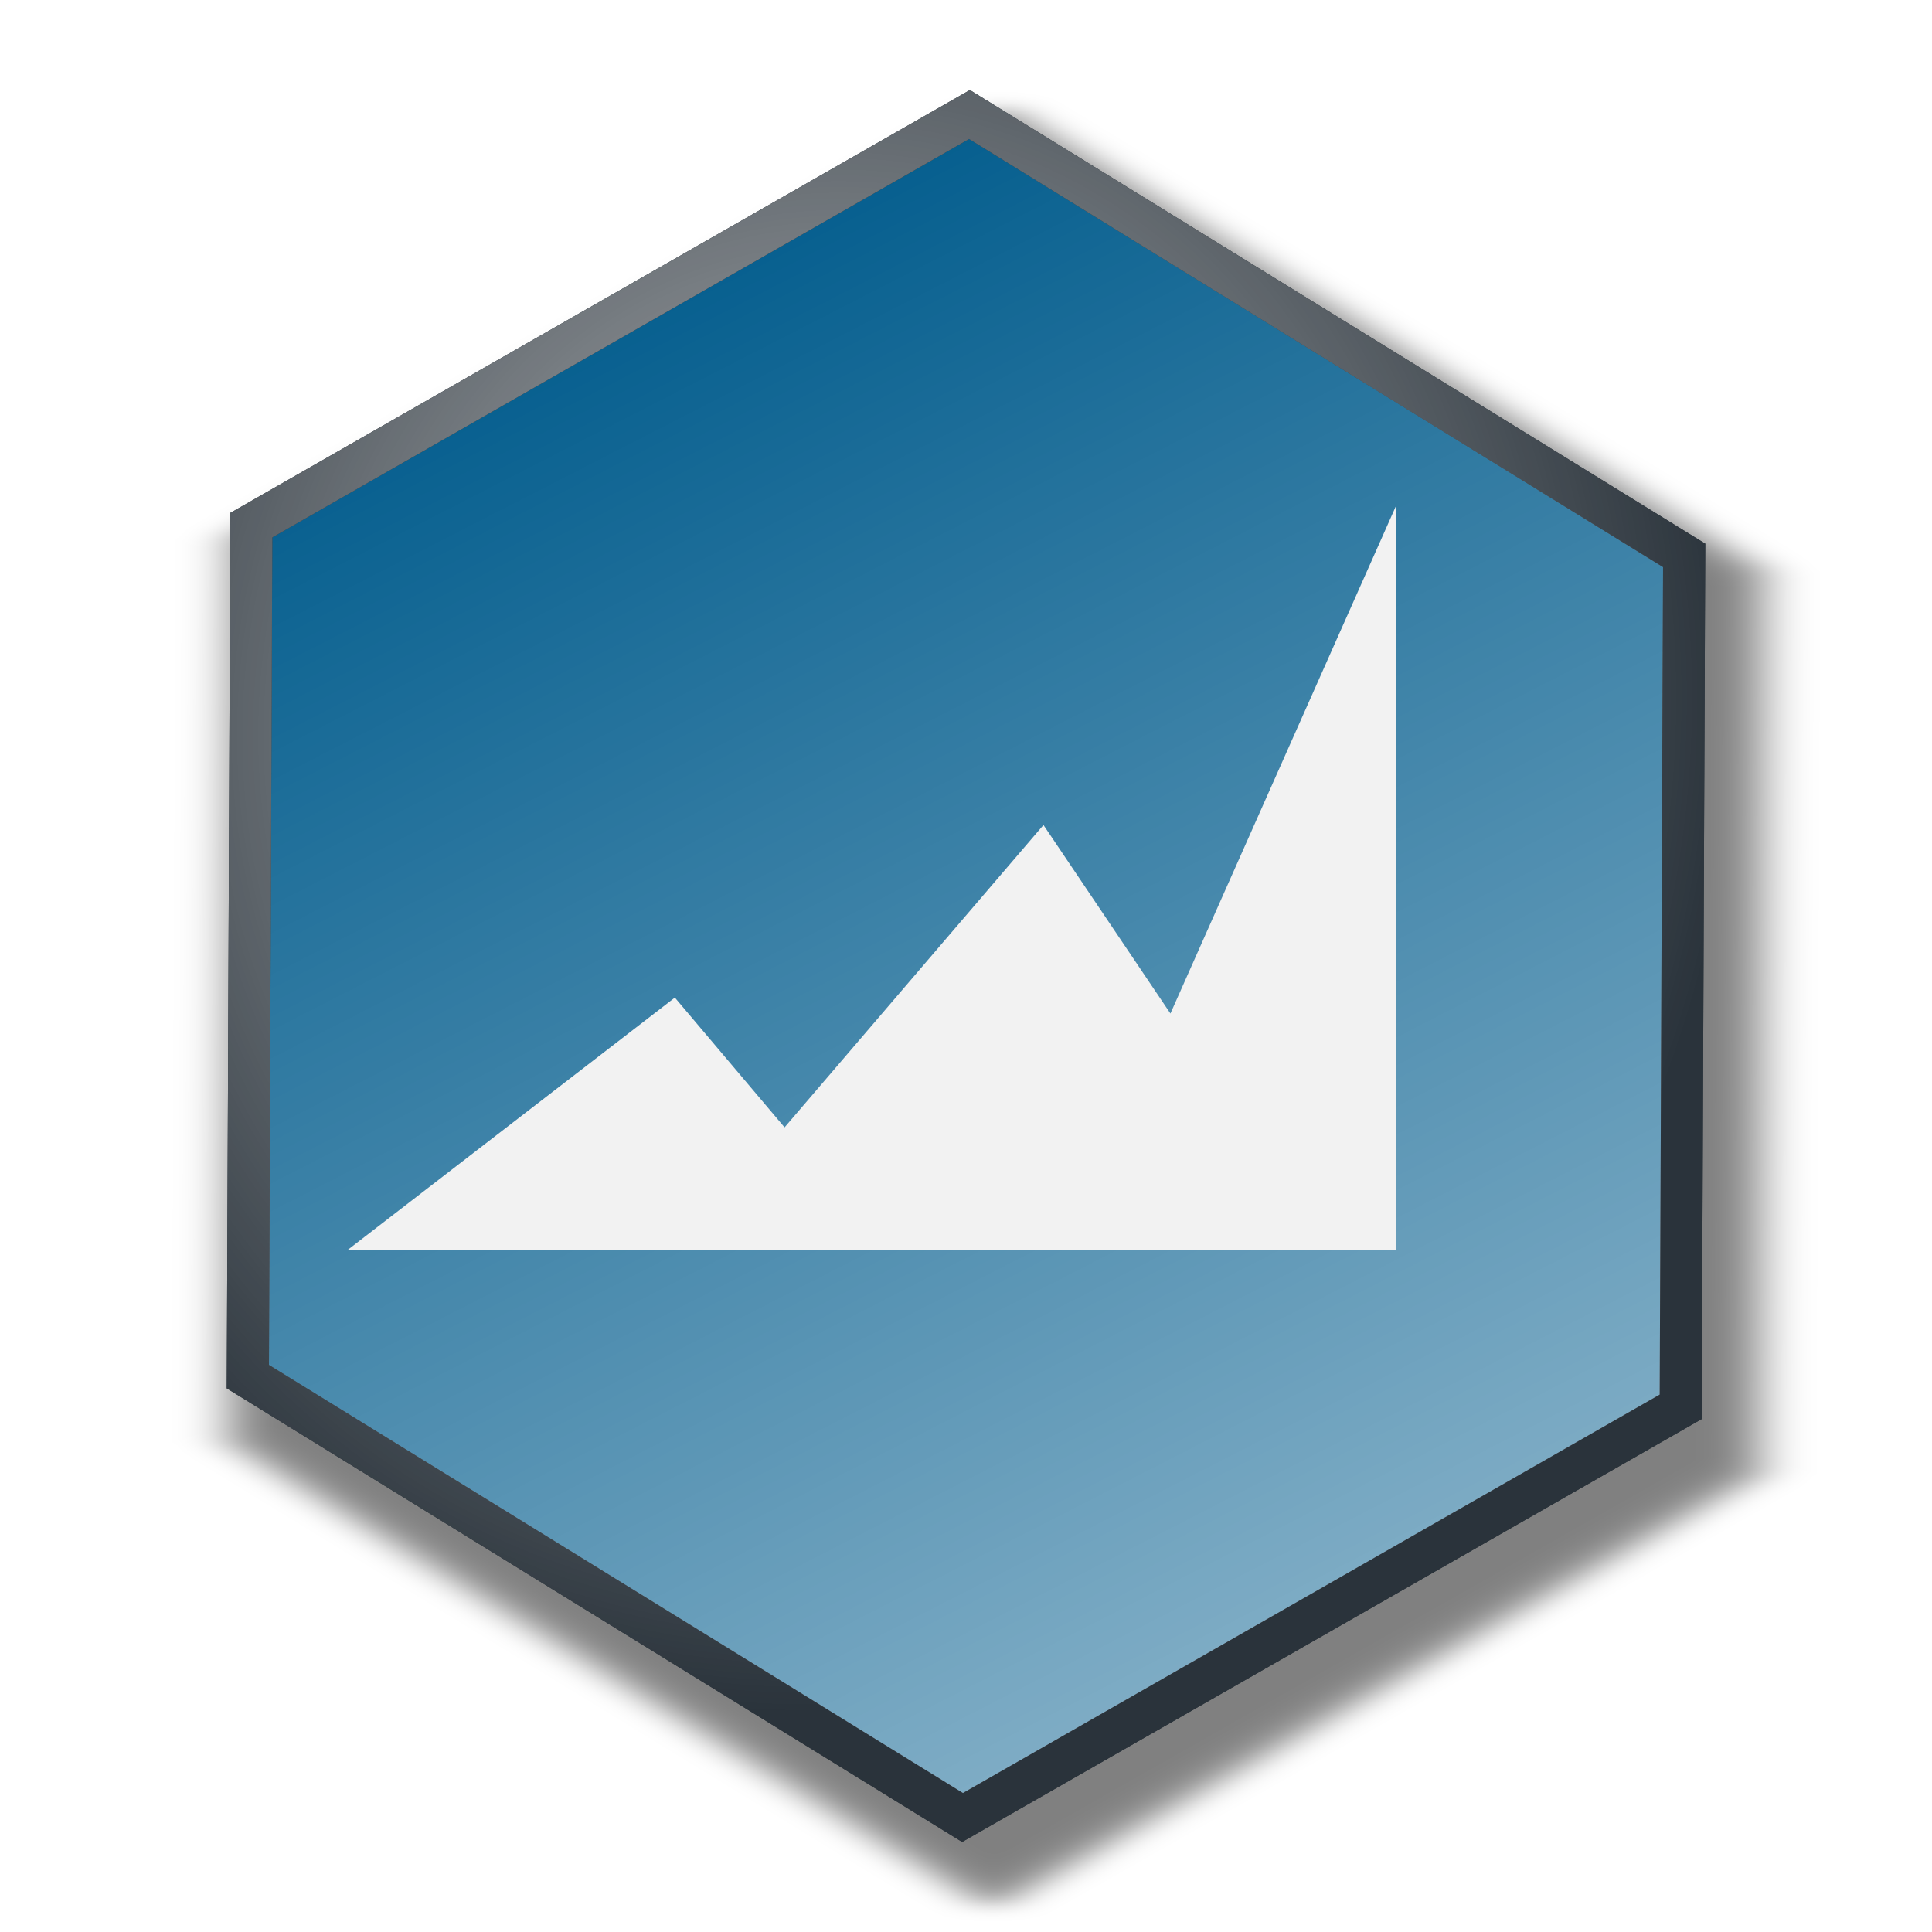
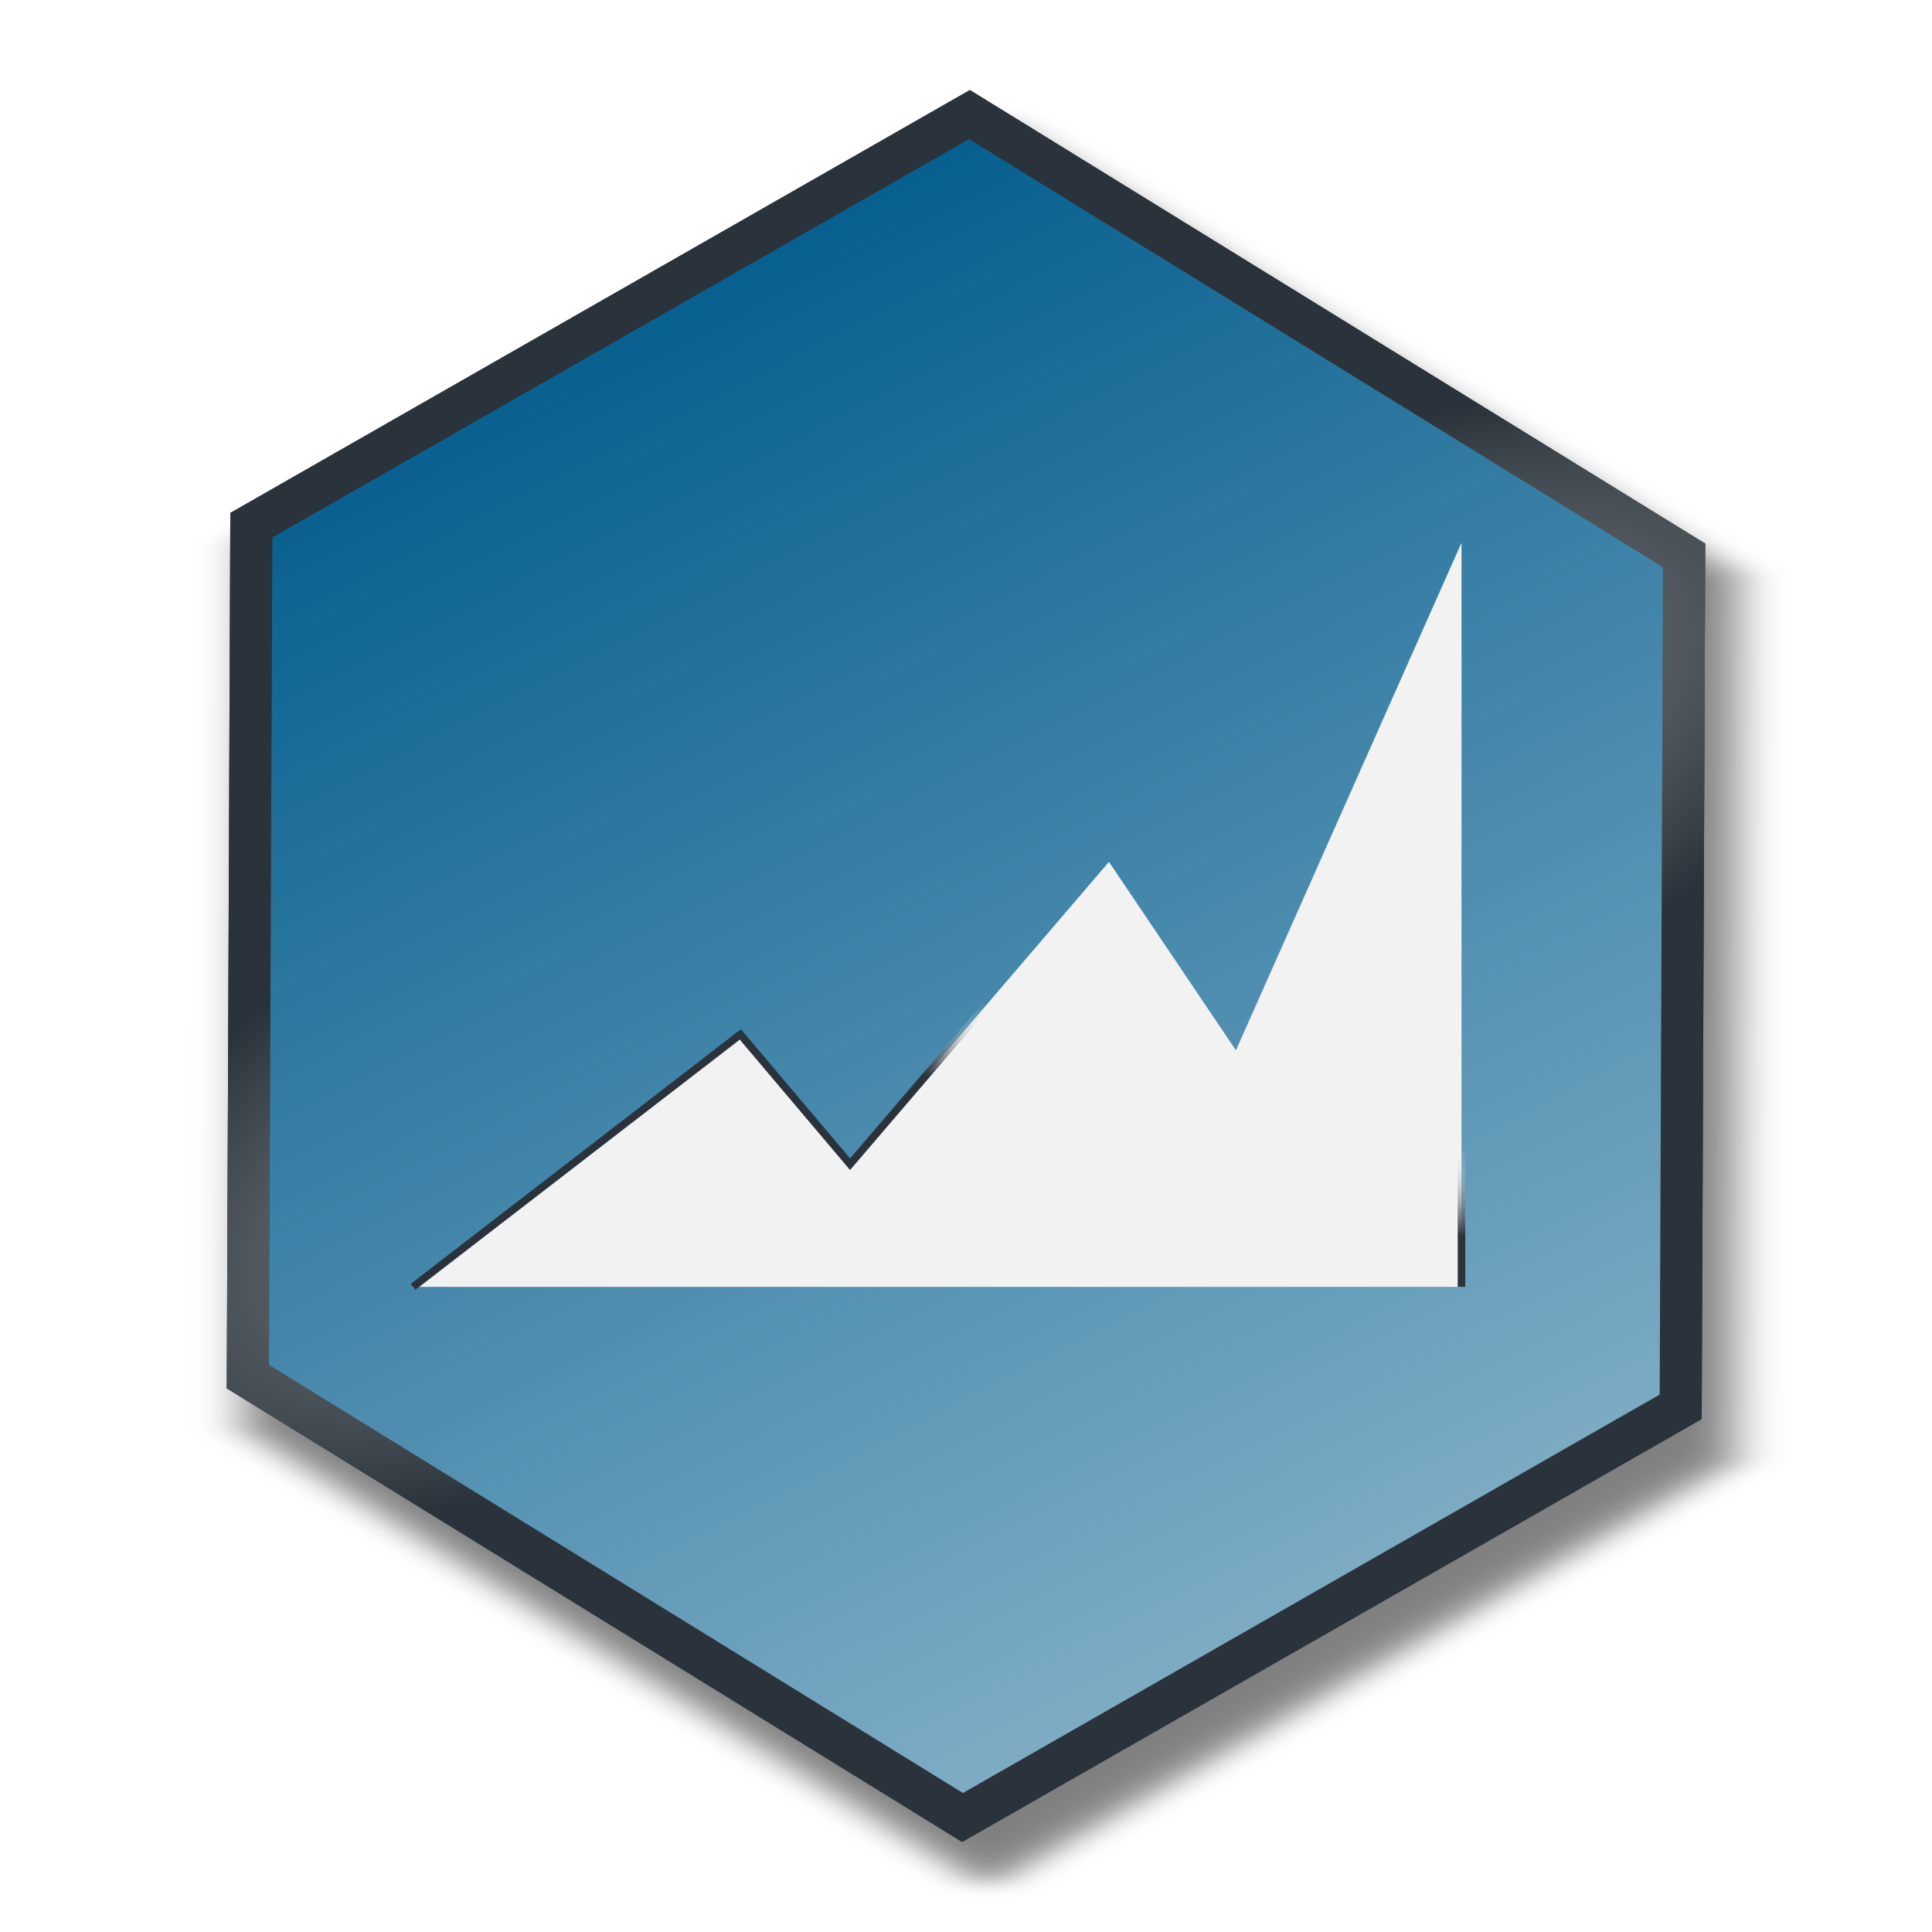
<svg xmlns="http://www.w3.org/2000/svg" xmlns:xlink="http://www.w3.org/1999/xlink" width="256" height="256" viewBox="0 0 256 256" id="svg2" version="1.1">
  <defs id="defs10">
+     <linearGradient id="linearGradient4509">
+       <stop style="stop-color:#2a333b;stop-opacity:1" offset="0" id="stop4505" />
+       <stop style="stop-color:#ffffff;stop-opacity:0" offset="1" id="stop4507" />
+     </linearGradient>
    <linearGradient id="linearGradient4160">
      <stop style="stop-color:#ffffff;stop-opacity:0.674" offset="0" id="stop4162" />
      <stop style="stop-color:#ffffff;stop-opacity:0;" offset="1" id="stop4164" />
    </linearGradient>
    <filter style="color-interpolation-filters:sRGB;" id="filter5252">
      <feFlood flood-opacity="0.498" flood-color="rgb(0,0,0)" result="flood" id="feFlood5254" />
      <feComposite in="flood" in2="SourceGraphic" operator="in" result="composite1" id="feComposite5256" />
      <feGaussianBlur in="composite1" stdDeviation="2.1" result="blur" id="feGaussianBlur5258" />
      <feOffset dx="0.26" dy="5.5" result="offset" id="feOffset5260" />
      <feComposite in="offset" in2="offset" operator="atop" result="composite2" id="feComposite5262" />
    </filter>
    <linearGradient xlink:href="#linearGradient4160" id="linearGradient4166" x1="258.929" y1="254.915" x2="130.495" y2="4.339" gradientUnits="userSpaceOnUse" />
-     <radialGradient xlink:href="#linearGradient4160" id="radialGradient4182" cx="105.871" cy="146.438" fx="105.871" fy="146.438" r="97.953" gradientTransform="matrix(-0.1814966,1.332356,-1.217939,-0.1659105,307.1277,-21.30496)" gradientUnits="userSpaceOnUse" />
+     <radialGradient xlink:href="#linearGradient4160" id="radialGradient4182" cx="106.211" cy="56.119" fx="106.211" fy="56.119" r="97.953" gradientTransform="matrix(-1.297837,0.6602387,-0.2092596,-0.4113433,278.1297,79.33254)" gradientUnits="userSpaceOnUse" />
+     <linearGradient xlink:href="#linearGradient4509" id="linearGradient4511" x1="139.39" y1="147.525" x2="142.644" y2="136.678" gradientUnits="userSpaceOnUse" />
  </defs>
-   <path style="fill:#005b8c;stroke:#0c1020;stroke-width:5.052;stroke-opacity:0.871;filter:url(#filter5252)" id="path4862" d="m 172.857,1003.79 -100.73,-1.245 -49.285,-87.857 51.444,-86.612 100.73,1.246 49.284,87.858 z" transform="matrix(0.9756809,-0.5696409,0.5740047,1.00539,-517.7752,-722.4766)" />
+   <path style="fill:#005b8c;stroke:#0c1020;stroke-width:5.171;stroke-opacity:0.871;filter:url(#filter5252)" id="path4862" d="m 172.857,1003.79 -100.73,-1.245 -49.285,-87.857 51.444,-86.612 100.73,1.246 49.284,87.858 z" transform="matrix(0.9496647,-0.5585282,0.5586991,0.9857767,-501.089,-706.3166)" />
  <path d="M 222.699,186.413 127.541,240.826 32.842,182.412 33.301,69.586 128.46,15.174 l 94.698,58.416 z" id="path4" style="opacity:1;fill:#005b8c;stroke:#2a333b;stroke-width:5.577;stroke-opacity:1" />
  <path style="opacity:1;fill:url(#linearGradient4166);stroke:#2a333b;stroke-width:5.577;stroke-opacity:1;fill-opacity:1" id="path4146" d="M 222.699,186.413 127.541,240.826 32.842,182.412 33.301,69.586 128.46,15.174 l 94.698,58.416 z" />
  <path d="M 222.699,186.413 127.541,240.826 32.842,182.412 33.301,69.586 128.46,15.174 l 94.698,58.416 z" id="path4148" style="opacity:1;fill:none;stroke:url(#radialGradient4182);stroke-width:5.577;stroke-opacity:1" />
-   <path d="m 46.048,165.636 43.373,-33.449 14.539,17.195 34.304,-40.064 16.824,24.979 29.892,-67.27 0,98.609" id="path6" style="fill:#f2f2f2;fill-rule:evenodd" />
+   <path d="m 54.726,170.517 43.373,-33.449 14.539,17.195 34.304,-40.064 16.824,24.979 29.892,-67.27 v 98.609" id="path6" style="fill:#f2f2f2;fill-opacity:1;fill-rule:evenodd;stroke:url(#linearGradient4511)" />
</svg>
